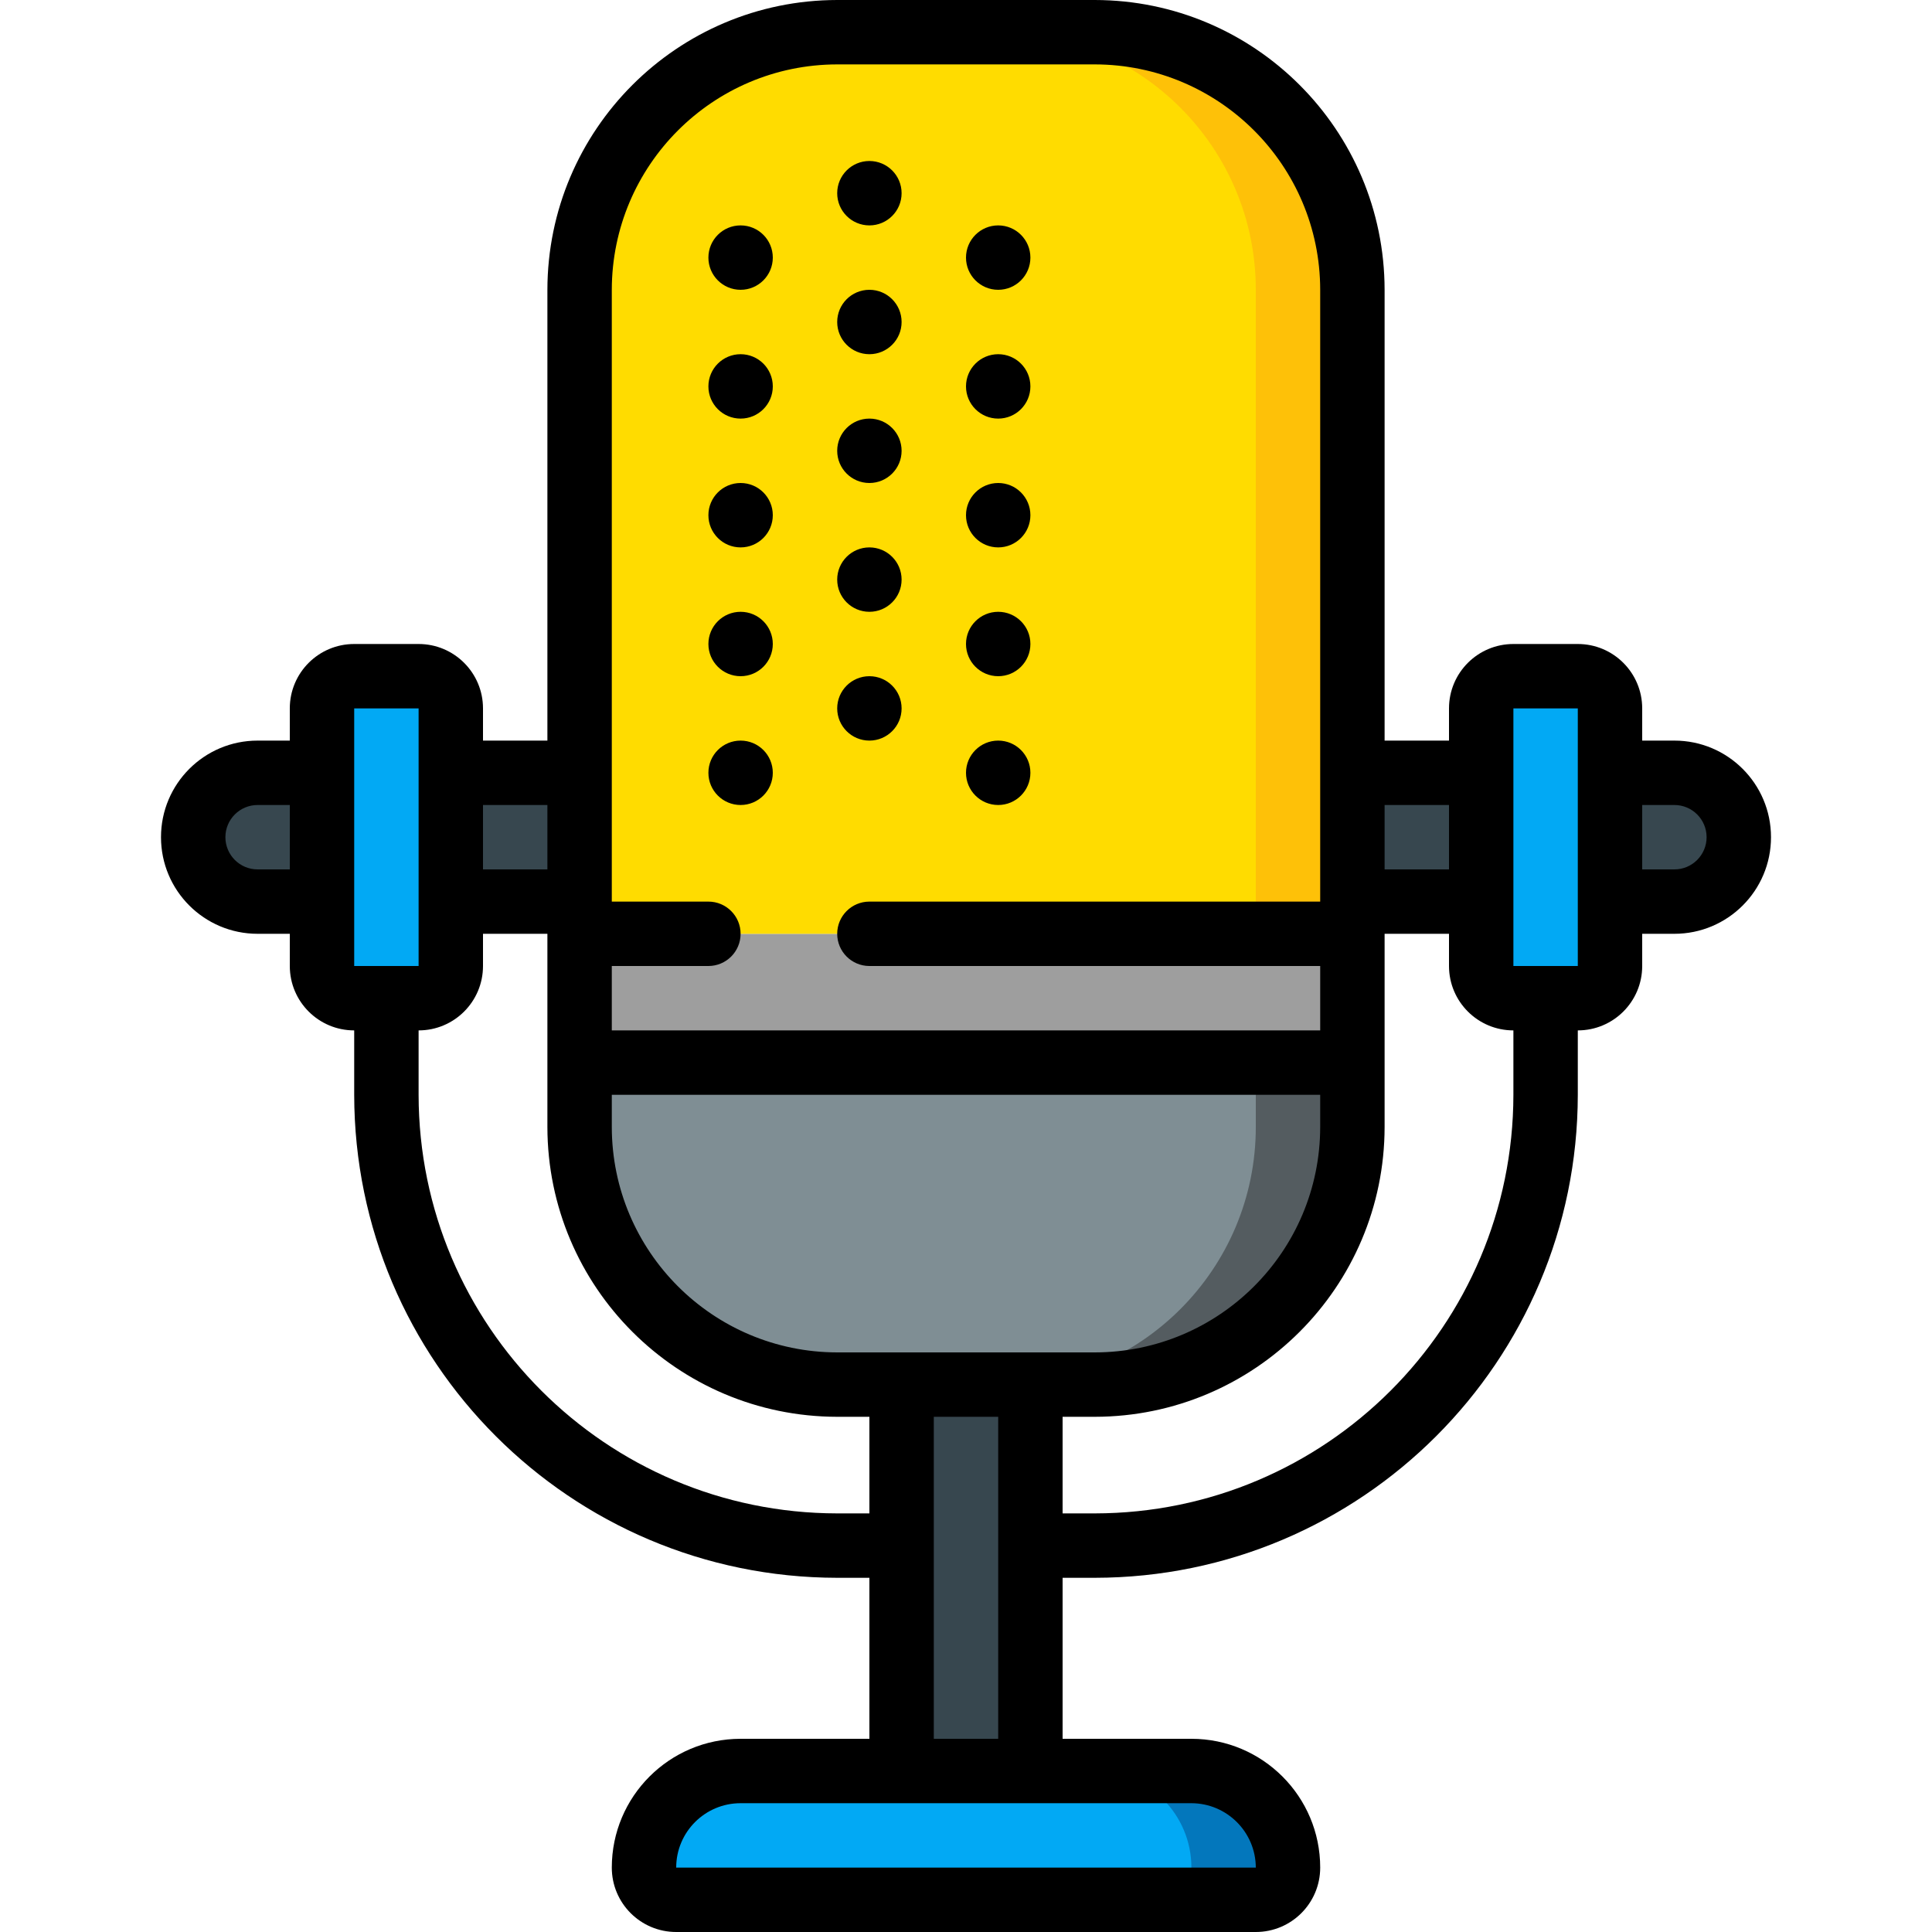
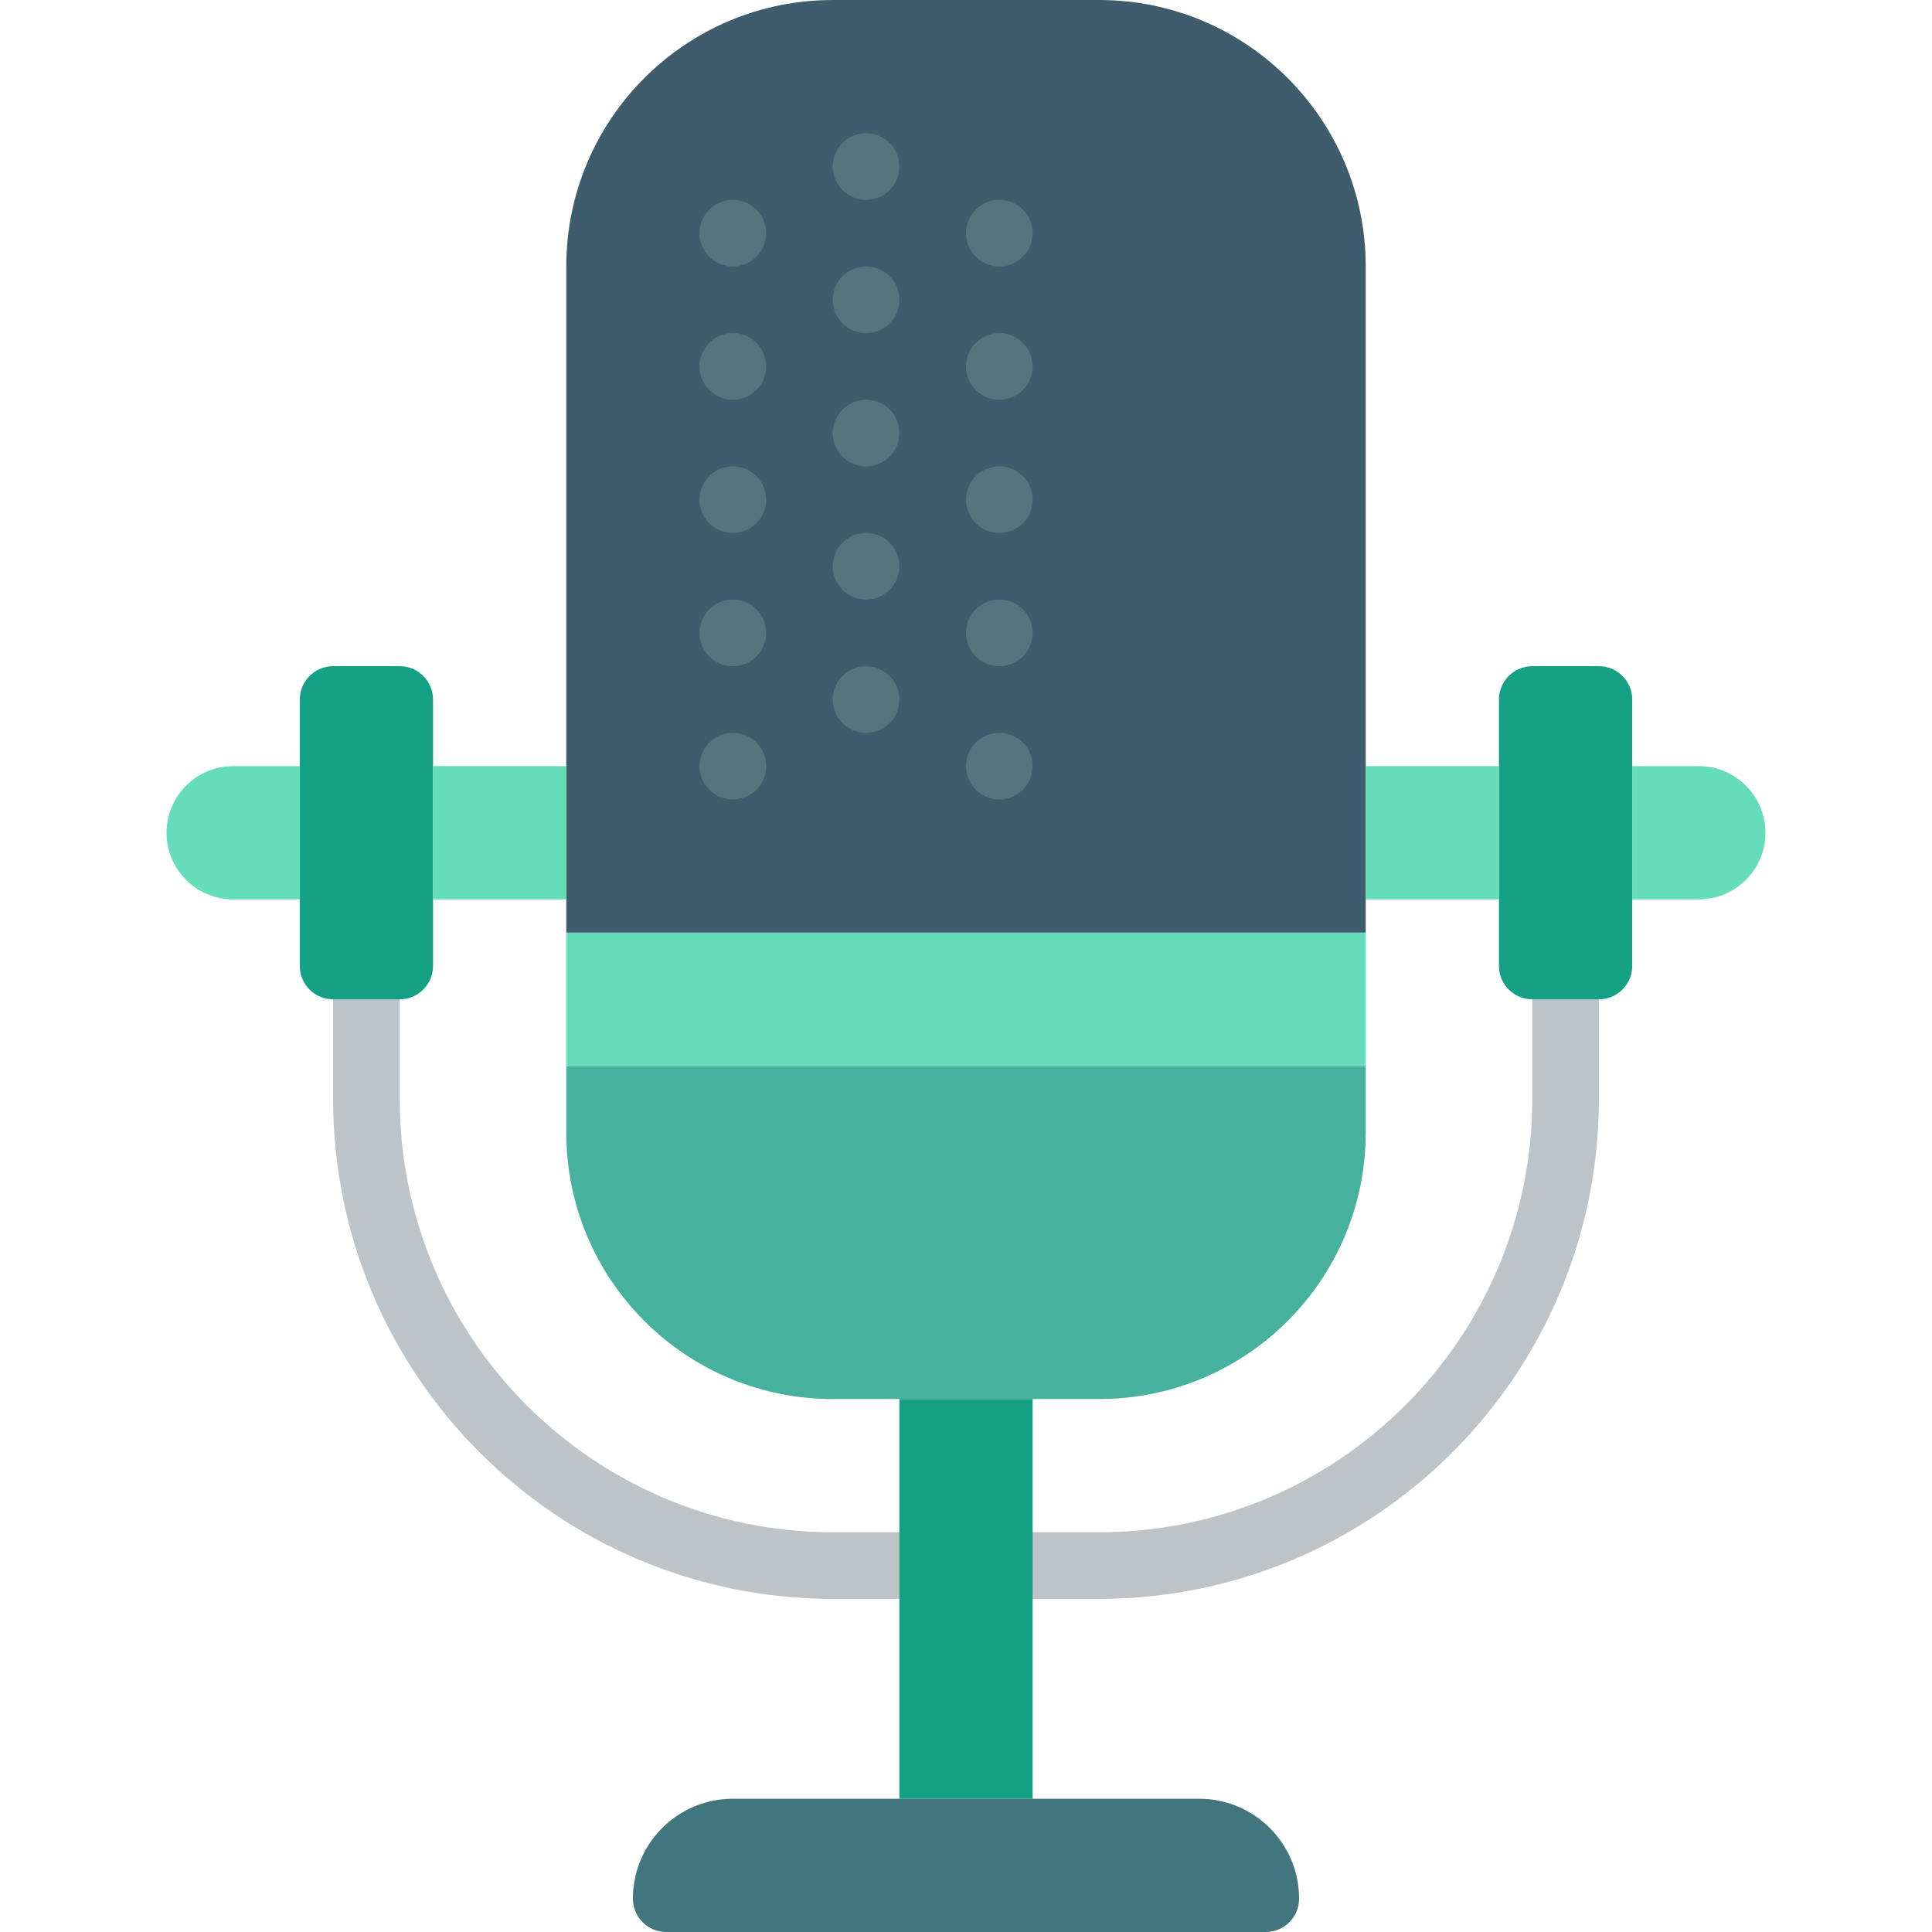
- <svg xmlns="http://www.w3.org/2000/svg" height="512" viewBox="0 0 50 60" width="512">
+ <svg xmlns="http://www.w3.org/2000/svg" height="512" viewBox="0 0 48 58" width="512">
  <g id="Page-1" fill="none" fill-rule="evenodd">
    <g id="076---Microphone" fill-rule="nonzero">
-       <path id="Shape" d="m37 33v2c0 4.418-3.582 8-8 8h-8c-4.418 0-8-3.582-8-8v-2z" fill="#7f8e94" />
-       <path id="Shape" d="m34 33v2c0 4.418-3.582 8-8 8h3c4.418 0 8-3.582 8-8v-2z" fill="#545c60" />
-       <path id="Rectangle-path" d="m13 29h24v4h-24z" fill="#9e9e9e" />
-       <path id="Shape" d="m37 9v20h-24v-20c0-4.418 3.582-8 8-8h8c4.418 0 8 3.582 8 8z" fill="#ffdc00" />
-       <path id="Shape" d="m29 1h-3c4.418 0 8 3.582 8 8v20h3v-20c0-4.418-3.582-8-8-8z" fill="#fec108" />
-       <path id="Rectangle-path" d="m23 43h4v12h-4z" fill="#37474f" />
-       <path id="Shape" d="m18 55h14c1.657 0 3 1.343 3 3 0 .552-.448 1-1 1h-18c-.552 0-1-.448-1-1 0-1.657 1.343-3 3-3z" fill="#02a9f4" />
-       <path id="Shape" d="m32 55h-3c1.657 0 3 1.343 3 3 0 .552-.448 1-1 1h3c.552 0 1-.448 1-1 0-1.657-1.343-3-3-3z" fill="#0377bc" />
-       <rect id="Rectangle-path" fill="#02a9f4" height="10" rx="1" width="4" x="5" y="21" />
-       <path id="Rectangle-path" d="m9 24h4v4h-4z" fill="#37474f" />
-       <path id="Shape" d="m3 24h2v4h-2c-1.105 0-2-.895-2-2s.895-2 2-2z" fill="#37474f" />
-       <rect id="Rectangle-path" fill="#02a9f4" height="10" rx="1" transform="matrix(-1 0 0 -1 86 52)" width="4" x="41" y="21" />
-       <path id="Rectangle-path" d="m37 24h4v4h-4z" fill="#37474f" transform="matrix(-1 0 0 -1 78 52)" />
-       <path id="Shape" d="m47 24h2v4h-2c-1.105 0-2-.895-2-2s.895-2 2-2z" fill="#37474f" transform="matrix(-1 0 0 -1 94 52)" />
-       <g fill="#000">
-         <circle id="Oval" cx="18" cy="8" r="1" />
-         <circle id="Oval" cx="18" cy="12" r="1" />
-         <circle id="Oval" cx="18" cy="16" r="1" />
-         <circle id="Oval" cx="18" cy="20" r="1" />
-         <circle id="Oval" cx="18" cy="24" r="1" />
-         <circle id="Oval" cx="26" cy="8" r="1" />
-         <circle id="Oval" cx="26" cy="12" r="1" />
-         <circle id="Oval" cx="26" cy="16" r="1" />
-         <circle id="Oval" cx="26" cy="20" r="1" />
-         <circle id="Oval" cx="26" cy="24" r="1" />
-         <circle id="Oval" cx="22" cy="6" r="1" />
-         <circle id="Oval" cx="22" cy="10" r="1" />
-         <circle id="Oval" cx="22" cy="14" r="1" />
-         <circle id="Oval" cx="22" cy="18" r="1" />
-         <circle id="Oval" cx="22" cy="22" r="1" />
-         <path id="Shape" d="m8 20h-2c-1.105 0-2 .895-2 2v1h-1c-1.657 0-3 1.343-3 3s1.343 3 3 3h1v1c0 1.105.895 2 2 2v2c.009 8.28 6.72 14.991 15 15h1v5h-4c-2.209 0-4 1.791-4 4 0 1.105.895 2 2 2h18c1.105 0 2-.895 2-2 0-2.209-1.791-4-4-4h-4v-5h1c8.28-.009 14.991-6.72 15-15v-2c1.105 0 2-.895 2-2v-1h1c1.657 0 3-1.343 3-3s-1.343-3-3-3h-1v-1c0-1.105-.895-2-2-2h-2c-1.105 0-2 .895-2 2v1h-2v-14c-.006-4.968-4.032-8.994-9-9h-8c-4.968.006-8.994 4.032-9 9v14h-2v-1c0-1.105-.895-2-2-2zm-2 2h2v8h-2zm-3 5c-.552 0-1-.448-1-1s.448-1 1-1h1v2zm18 20c-7.176-.008-12.992-5.824-13-13v-2c1.105 0 2-.895 2-2v-1h2v6c.006 4.968 4.032 8.994 9 9h1v3zm6-5h-6c-3.864-.005-6.995-3.136-7-7v-1h22v1c-.005 3.864-3.136 6.995-7 7zm7 16h-18c0-1.105.895-2 2-2h14c1.103.003 1.997.897 2 2zm-10-4v-10h2v10zm18-20c-.008 7.176-5.824 12.992-13 13h-1v-3h1c4.968-.006 8.994-4.032 9-9v-6h2v1c0 1.105.895 2 2 2zm5-9c.552 0 1 .448 1 1s-.448 1-1 1h-1v-2zm-5-3h2v8h-2zm-2 3v2h-2v-2zm-26-16c.005-3.864 3.136-6.995 7-7h8c3.864.005 6.995 3.136 7 7v19h-14c-.552 0-1 .448-1 1s.448 1 1 1h14v2h-22v-2h3c.552 0 1-.448 1-1s-.448-1-1-1h-3zm-2 16v2h-2v-2z" />
+       <path id="Shape" d="m28 48h-8c-8.28-.009-14.991-6.72-15-15v-3c0-.552.448-1 1-1s1 .448 1 1v3c.008 7.176 5.824 12.992 13 13h8c7.176-.008 12.992-5.824 13-13v-3c0-.552.448-1 1-1s1 .448 1 1v3c-.009 8.28-6.72 14.991-15 15z" fill="#bdc3c7" />
+       <path id="Shape" d="m36 8v20h-24v-20c0-4.418 3.582-8 8-8h8c4.418 0 8 3.582 8 8z" fill="#3f5c6c" />
+       <path id="Shape" d="m36 32v2c0 4.418-3.582 8-8 8h-8c-4.418 0-8-3.582-8-8v-2z" fill="#46b29d" />
+       <g fill="#547580">
+         <circle id="Oval" cx="17" cy="7" r="1" />
+         <circle id="Oval" cx="17" cy="11" r="1" />
+         <circle id="Oval" cx="17" cy="15" r="1" />
+         <circle id="Oval" cx="17" cy="19" r="1" />
+         <circle id="Oval" cx="17" cy="23" r="1" />
+         <circle id="Oval" cx="25" cy="7" r="1" />
+         <circle id="Oval" cx="25" cy="11" r="1" />
+         <circle id="Oval" cx="25" cy="15" r="1" />
+         <circle id="Oval" cx="25" cy="19" r="1" />
+         <circle id="Oval" cx="25" cy="23" r="1" />
+         <circle id="Oval" cx="21" cy="5" r="1" />
+         <circle id="Oval" cx="21" cy="9" r="1" />
+         <circle id="Oval" cx="21" cy="13" r="1" />
+         <circle id="Oval" cx="21" cy="17" r="1" />
+         <circle id="Oval" cx="21" cy="21" r="1" />
      </g>
+       <path id="Rectangle-path" d="m12 28h24v4h-24z" fill="#65ddb9" />
+       <path id="Rectangle-path" d="m22 42h4v12h-4z" fill="#14a085" />
+       <path id="Shape" d="m17 54h14c1.657 0 3 1.343 3 3 0 .552-.448 1-1 1h-18c-.552 0-1-.448-1-1 0-1.657 1.343-3 3-3z" fill="#41767f" />
+       <rect id="Rectangle-path" fill="#14a085" height="10" rx="1" width="4" x="4" y="20" />
+       <path id="Rectangle-path" d="m8 23h4v4h-4z" fill="#65ddb9" />
+       <path id="Shape" d="m2 23h2v4h-2c-1.105 0-2-.895-2-2s.895-2 2-2z" fill="#65ddb9" />
+       <rect id="Rectangle-path" fill="#14a085" height="10" rx="1" transform="matrix(-1 0 0 -1 84 50)" width="4" x="40" y="20" />
+       <path id="Rectangle-path" d="m36 23h4v4h-4z" fill="#65ddb9" transform="matrix(-1 0 0 -1 76 50)" />
+       <path id="Shape" d="m46 23h2v4h-2c-1.105 0-2-.895-2-2s.895-2 2-2z" fill="#65ddb9" transform="matrix(-1 0 0 -1 92 50)" />
    </g>
  </g>
</svg>
